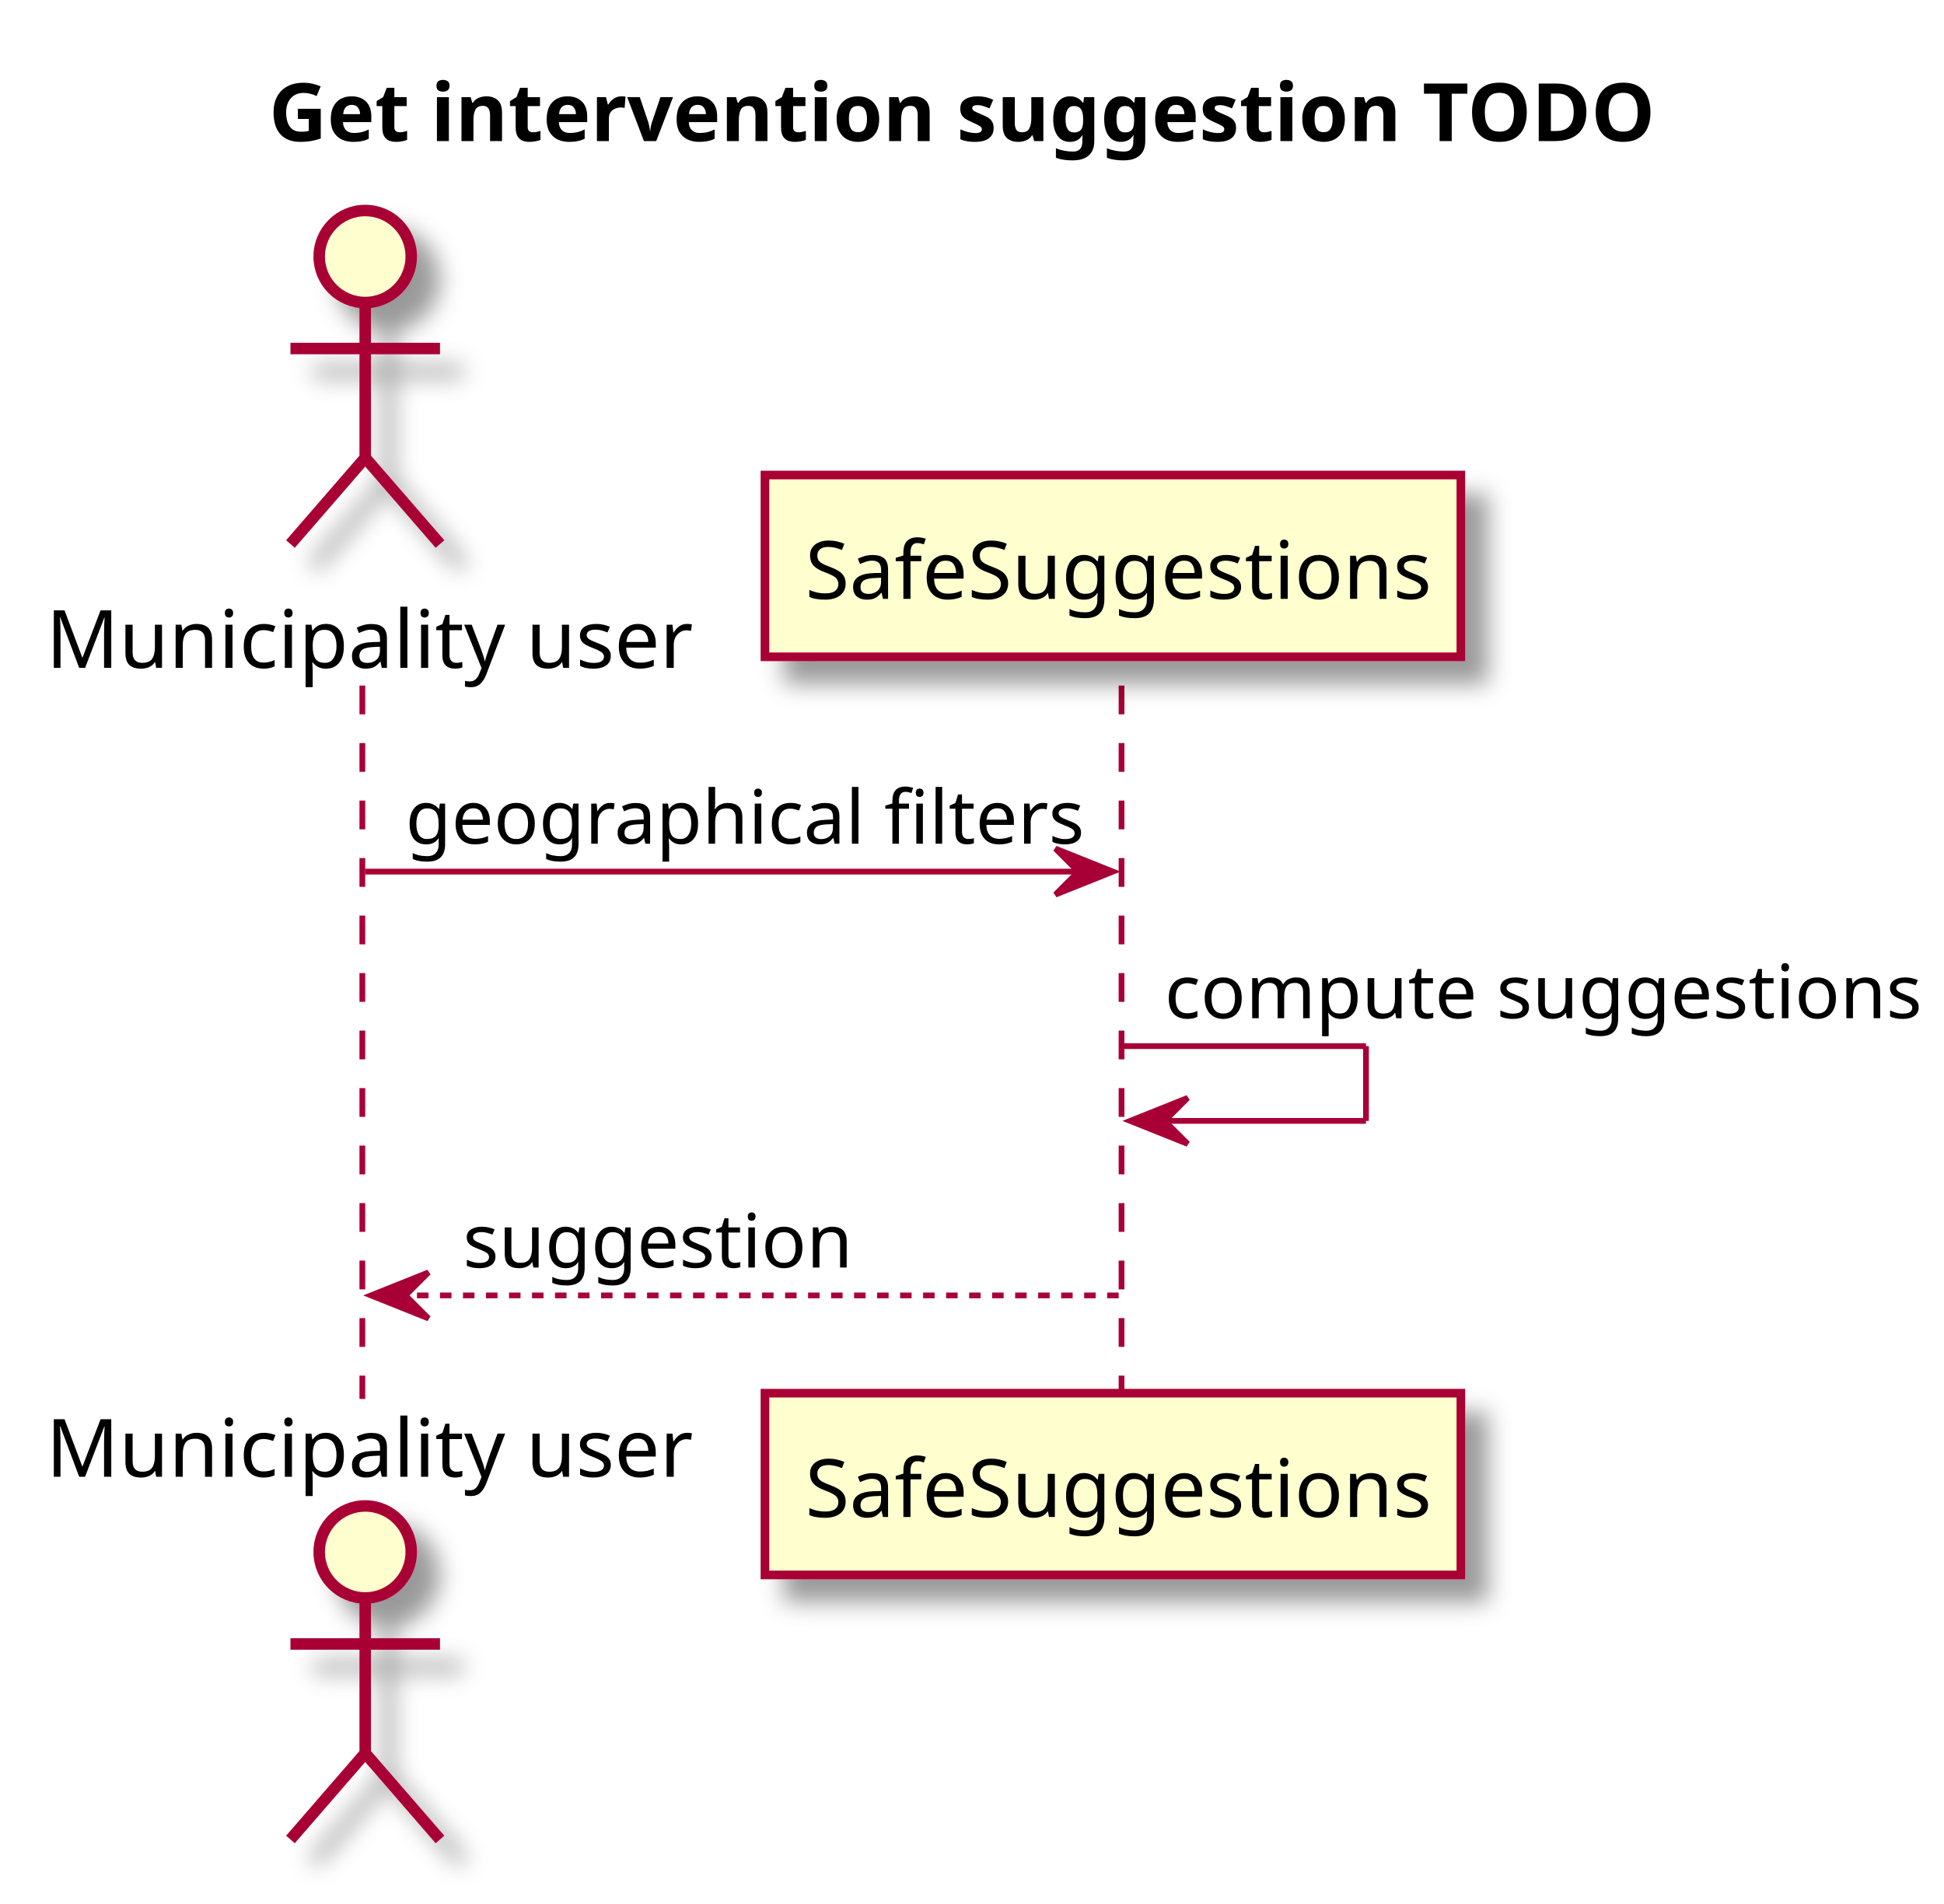
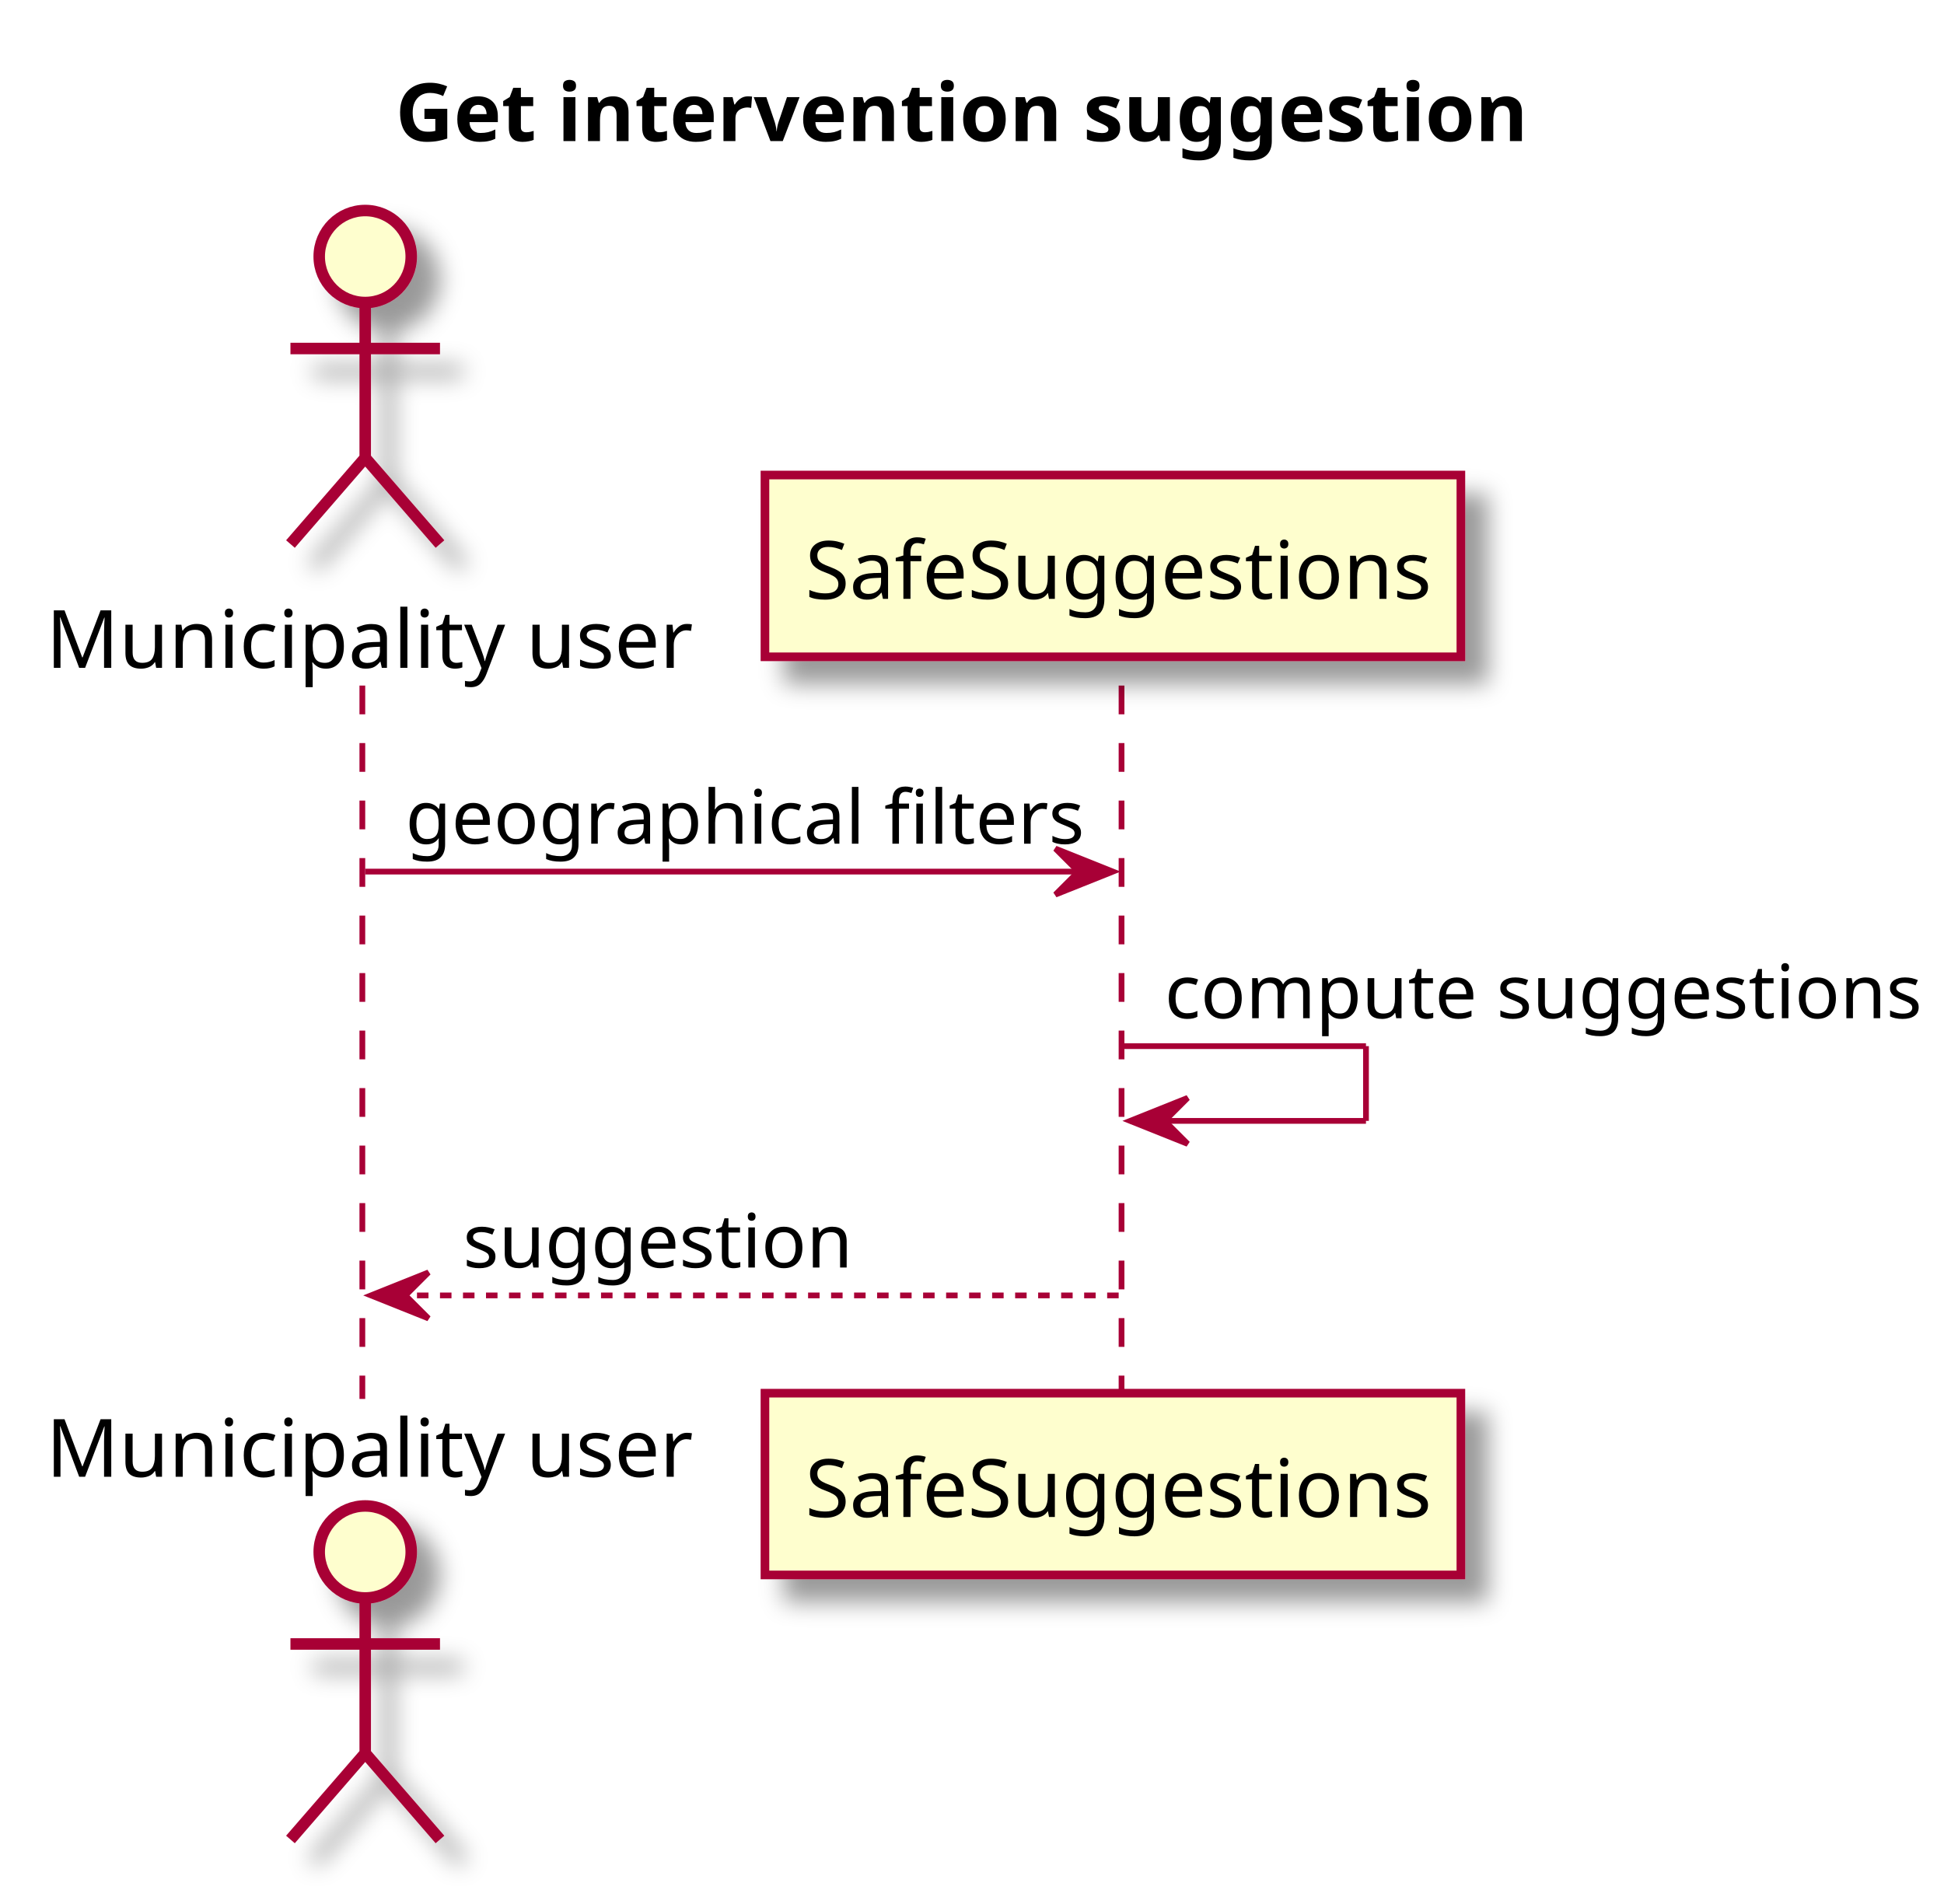
<svg xmlns="http://www.w3.org/2000/svg" contentScriptType="application/ecmascript" contentStyleType="text/css" height="331px" preserveAspectRatio="none" style="width:338px;height:331px;" version="1.1" viewBox="0 0 338 331" width="338px" zoomAndPan="magnify">
  <defs>
-     <filter height="300%" id="f1twox0itzf97z" width="300%" x="-1" y="-1">
+     <filter height="300%" id="f1uyewt6jnuiy9" width="300%" x="-1" y="-1">
      <feGaussianBlur result="blurOut" stdDeviation="2.0" />
      <feColorMatrix in="blurOut" result="blurOut2" type="matrix" values="0 0 0 0 0 0 0 0 0 0 0 0 0 0 0 0 0 0 .4 0" />
      <feOffset dx="4.0" dy="4.0" in="blurOut2" result="blurOut3" />
      <feBlend in="SourceGraphic" in2="blurOut3" mode="normal" />
    </filter>
  </defs>
  <g>
-     <text fill="#000000" font-family="sans-serif" font-size="14" font-weight="bold" lengthAdjust="spacingAndGlyphs" textLength="243" x="46.75" y="24.533">Get intervention suggestion TODO</text>
+     <text fill="#000000" font-family="sans-serif" font-size="14" font-weight="bold" lengthAdjust="spacingAndGlyphs" textLength="199" x="68.75" y="24.533">Get intervention suggestion</text>
    <line style="stroke: #A80036; stroke-width: 1.0; stroke-dasharray: 5.0,5.0;" x1="63" x2="63" y1="119.219" y2="243.273" />
    <line style="stroke: #A80036; stroke-width: 1.0; stroke-dasharray: 5.0,5.0;" x1="195" x2="195" y1="119.219" y2="243.273" />
    <text fill="#000000" font-family="sans-serif" font-size="14" lengthAdjust="spacingAndGlyphs" textLength="105" x="8" y="116.143">Municipality user</text>
-     <ellipse cx="63.5" cy="44.609" fill="#FEFECE" filter="url(#f1twox0itzf97z)" rx="8" ry="8" style="stroke: #A80036; stroke-width: 2.0;" />
-     <path d="M63.5,52.609 L63.5,79.609 M50.5,60.609 L76.5,60.609 M63.5,79.609 L50.5,94.609 M63.5,79.609 L76.5,94.609 " fill="none" filter="url(#f1twox0itzf97z)" style="stroke: #A80036; stroke-width: 2.0;" />
+     <ellipse cx="63.5" cy="44.609" fill="#FEFECE" filter="url(#f1uyewt6jnuiy9)" rx="8" ry="8" style="stroke: #A80036; stroke-width: 2.0;" />
+     <path d="M63.5,52.609 L63.5,79.609 M50.5,60.609 L76.5,60.609 M63.5,79.609 L50.5,94.609 M63.5,79.609 L76.5,94.609 " fill="none" filter="url(#f1uyewt6jnuiy9)" style="stroke: #A80036; stroke-width: 2.0;" />
    <text fill="#000000" font-family="sans-serif" font-size="14" lengthAdjust="spacingAndGlyphs" textLength="105" x="8" y="256.807">Municipality user</text>
-     <ellipse cx="63.5" cy="269.883" fill="#FEFECE" filter="url(#f1twox0itzf97z)" rx="8" ry="8" style="stroke: #A80036; stroke-width: 2.0;" />
-     <path d="M63.5,277.883 L63.5,304.883 M50.5,285.883 L76.5,285.883 M63.5,304.883 L50.5,319.883 M63.5,304.883 L76.5,319.883 " fill="none" filter="url(#f1twox0itzf97z)" style="stroke: #A80036; stroke-width: 2.0;" />
-     <rect fill="#FEFECE" filter="url(#f1twox0itzf97z)" height="31.609" style="stroke: #A80036; stroke-width: 1.5;" width="121" x="133" y="82.609" />
+     <ellipse cx="63.5" cy="269.883" fill="#FEFECE" filter="url(#f1uyewt6jnuiy9)" rx="8" ry="8" style="stroke: #A80036; stroke-width: 2.0;" />
+     <path d="M63.5,277.883 L63.5,304.883 M50.5,285.883 L76.5,285.883 M63.5,304.883 L50.5,319.883 M63.5,304.883 L76.5,319.883 " fill="none" filter="url(#f1uyewt6jnuiy9)" style="stroke: #A80036; stroke-width: 2.0;" />
+     <rect fill="#FEFECE" filter="url(#f1uyewt6jnuiy9)" height="31.609" style="stroke: #A80036; stroke-width: 1.5;" width="121" x="133" y="82.609" />
    <text fill="#000000" font-family="sans-serif" font-size="14" lengthAdjust="spacingAndGlyphs" textLength="107" x="140" y="104.143">SafeSuggestions</text>
-     <rect fill="#FEFECE" filter="url(#f1twox0itzf97z)" height="31.609" style="stroke: #A80036; stroke-width: 1.5;" width="121" x="133" y="242.273" />
+     <rect fill="#FEFECE" filter="url(#f1uyewt6jnuiy9)" height="31.609" style="stroke: #A80036; stroke-width: 1.5;" width="121" x="133" y="242.273" />
    <text fill="#000000" font-family="sans-serif" font-size="14" lengthAdjust="spacingAndGlyphs" textLength="107" x="140" y="263.807">SafeSuggestions</text>
    <polygon fill="#A80036" points="183.5,147.57,193.5,151.57,183.5,155.57,187.5,151.57" style="stroke: #A80036; stroke-width: 1.0;" />
    <line style="stroke: #A80036; stroke-width: 1.0;" x1="63.5" x2="189.5" y1="151.57" y2="151.57" />
    <text fill="#000000" font-family="sans-serif" font-size="13" lengthAdjust="spacingAndGlyphs" textLength="108" x="70.5" y="146.714">geographical filters</text>
    <line style="stroke: #A80036; stroke-width: 1.0;" x1="195.5" x2="237.5" y1="181.922" y2="181.922" />
    <line style="stroke: #A80036; stroke-width: 1.0;" x1="237.5" x2="237.5" y1="181.922" y2="194.922" />
    <line style="stroke: #A80036; stroke-width: 1.0;" x1="196.5" x2="237.5" y1="194.922" y2="194.922" />
    <polygon fill="#A80036" points="206.5,190.922,196.5,194.922,206.5,198.922,202.5,194.922" style="stroke: #A80036; stroke-width: 1.0;" />
    <text fill="#000000" font-family="sans-serif" font-size="13" lengthAdjust="spacingAndGlyphs" textLength="124" x="202.5" y="177.065">compute suggestions</text>
    <polygon fill="#A80036" points="74.5,221.273,64.5,225.273,74.5,229.273,70.5,225.273" style="stroke: #A80036; stroke-width: 1.0;" />
    <line style="stroke: #A80036; stroke-width: 1.0; stroke-dasharray: 2.0,2.0;" x1="68.5" x2="194.5" y1="225.273" y2="225.273" />
    <text fill="#000000" font-family="sans-serif" font-size="13" lengthAdjust="spacingAndGlyphs" textLength="63" x="80.5" y="220.417">suggestion</text>
  </g>
</svg>
